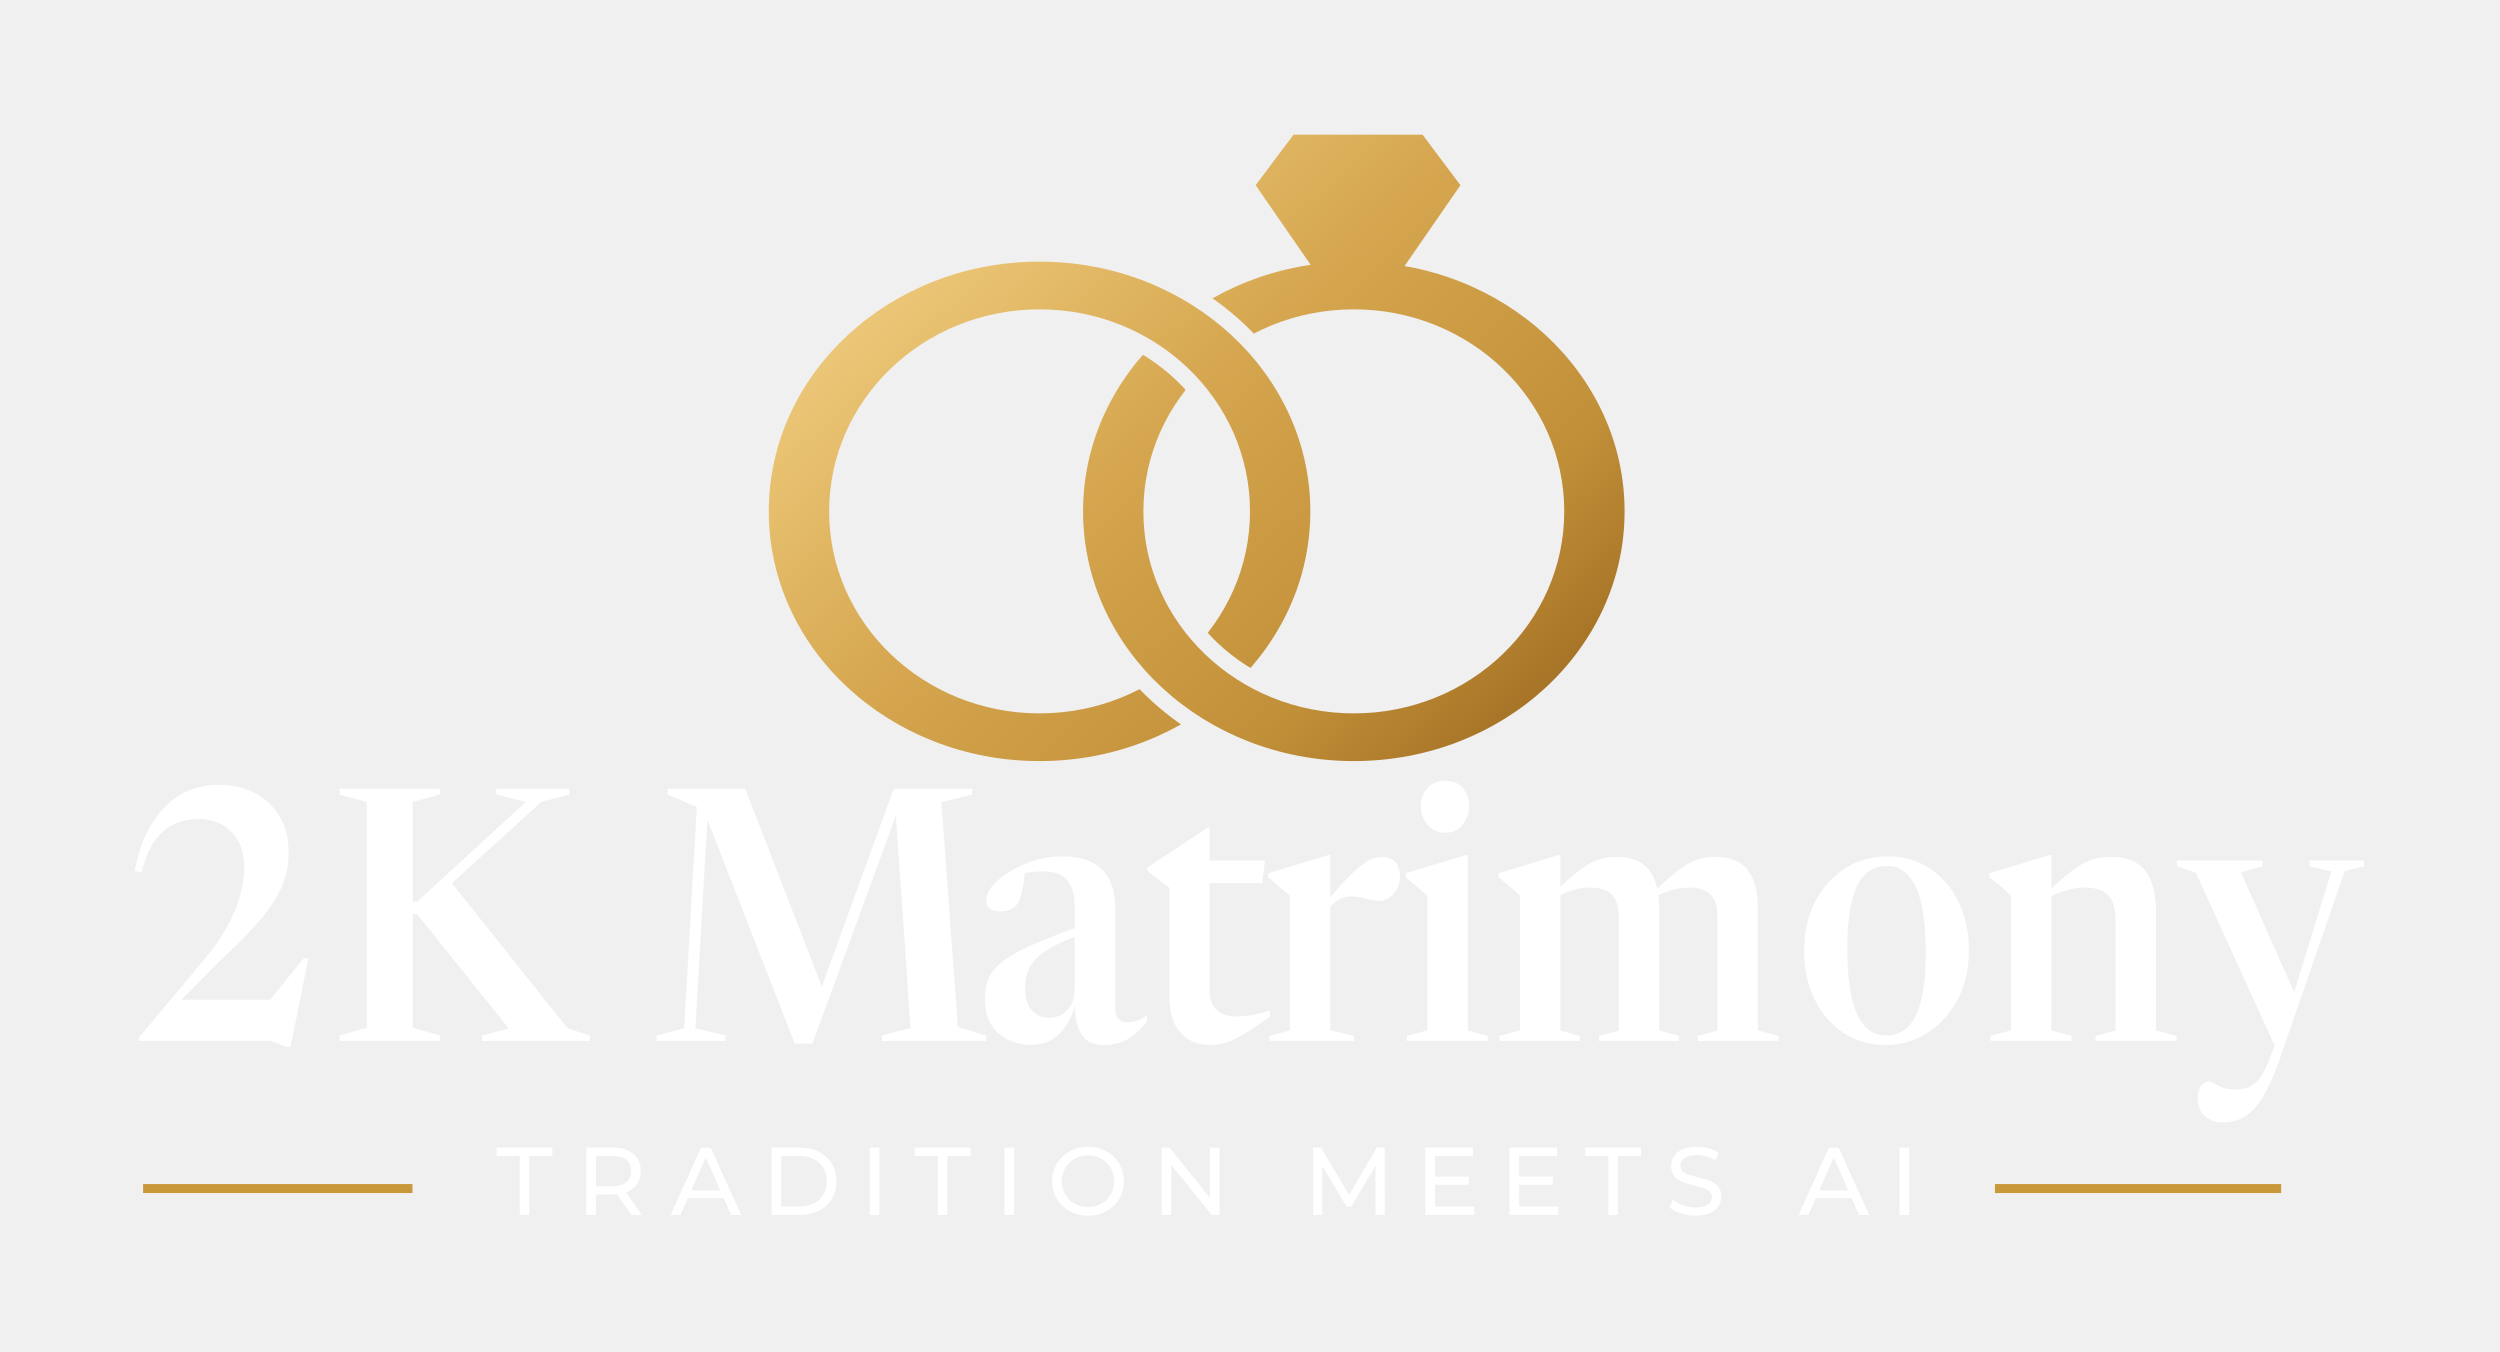
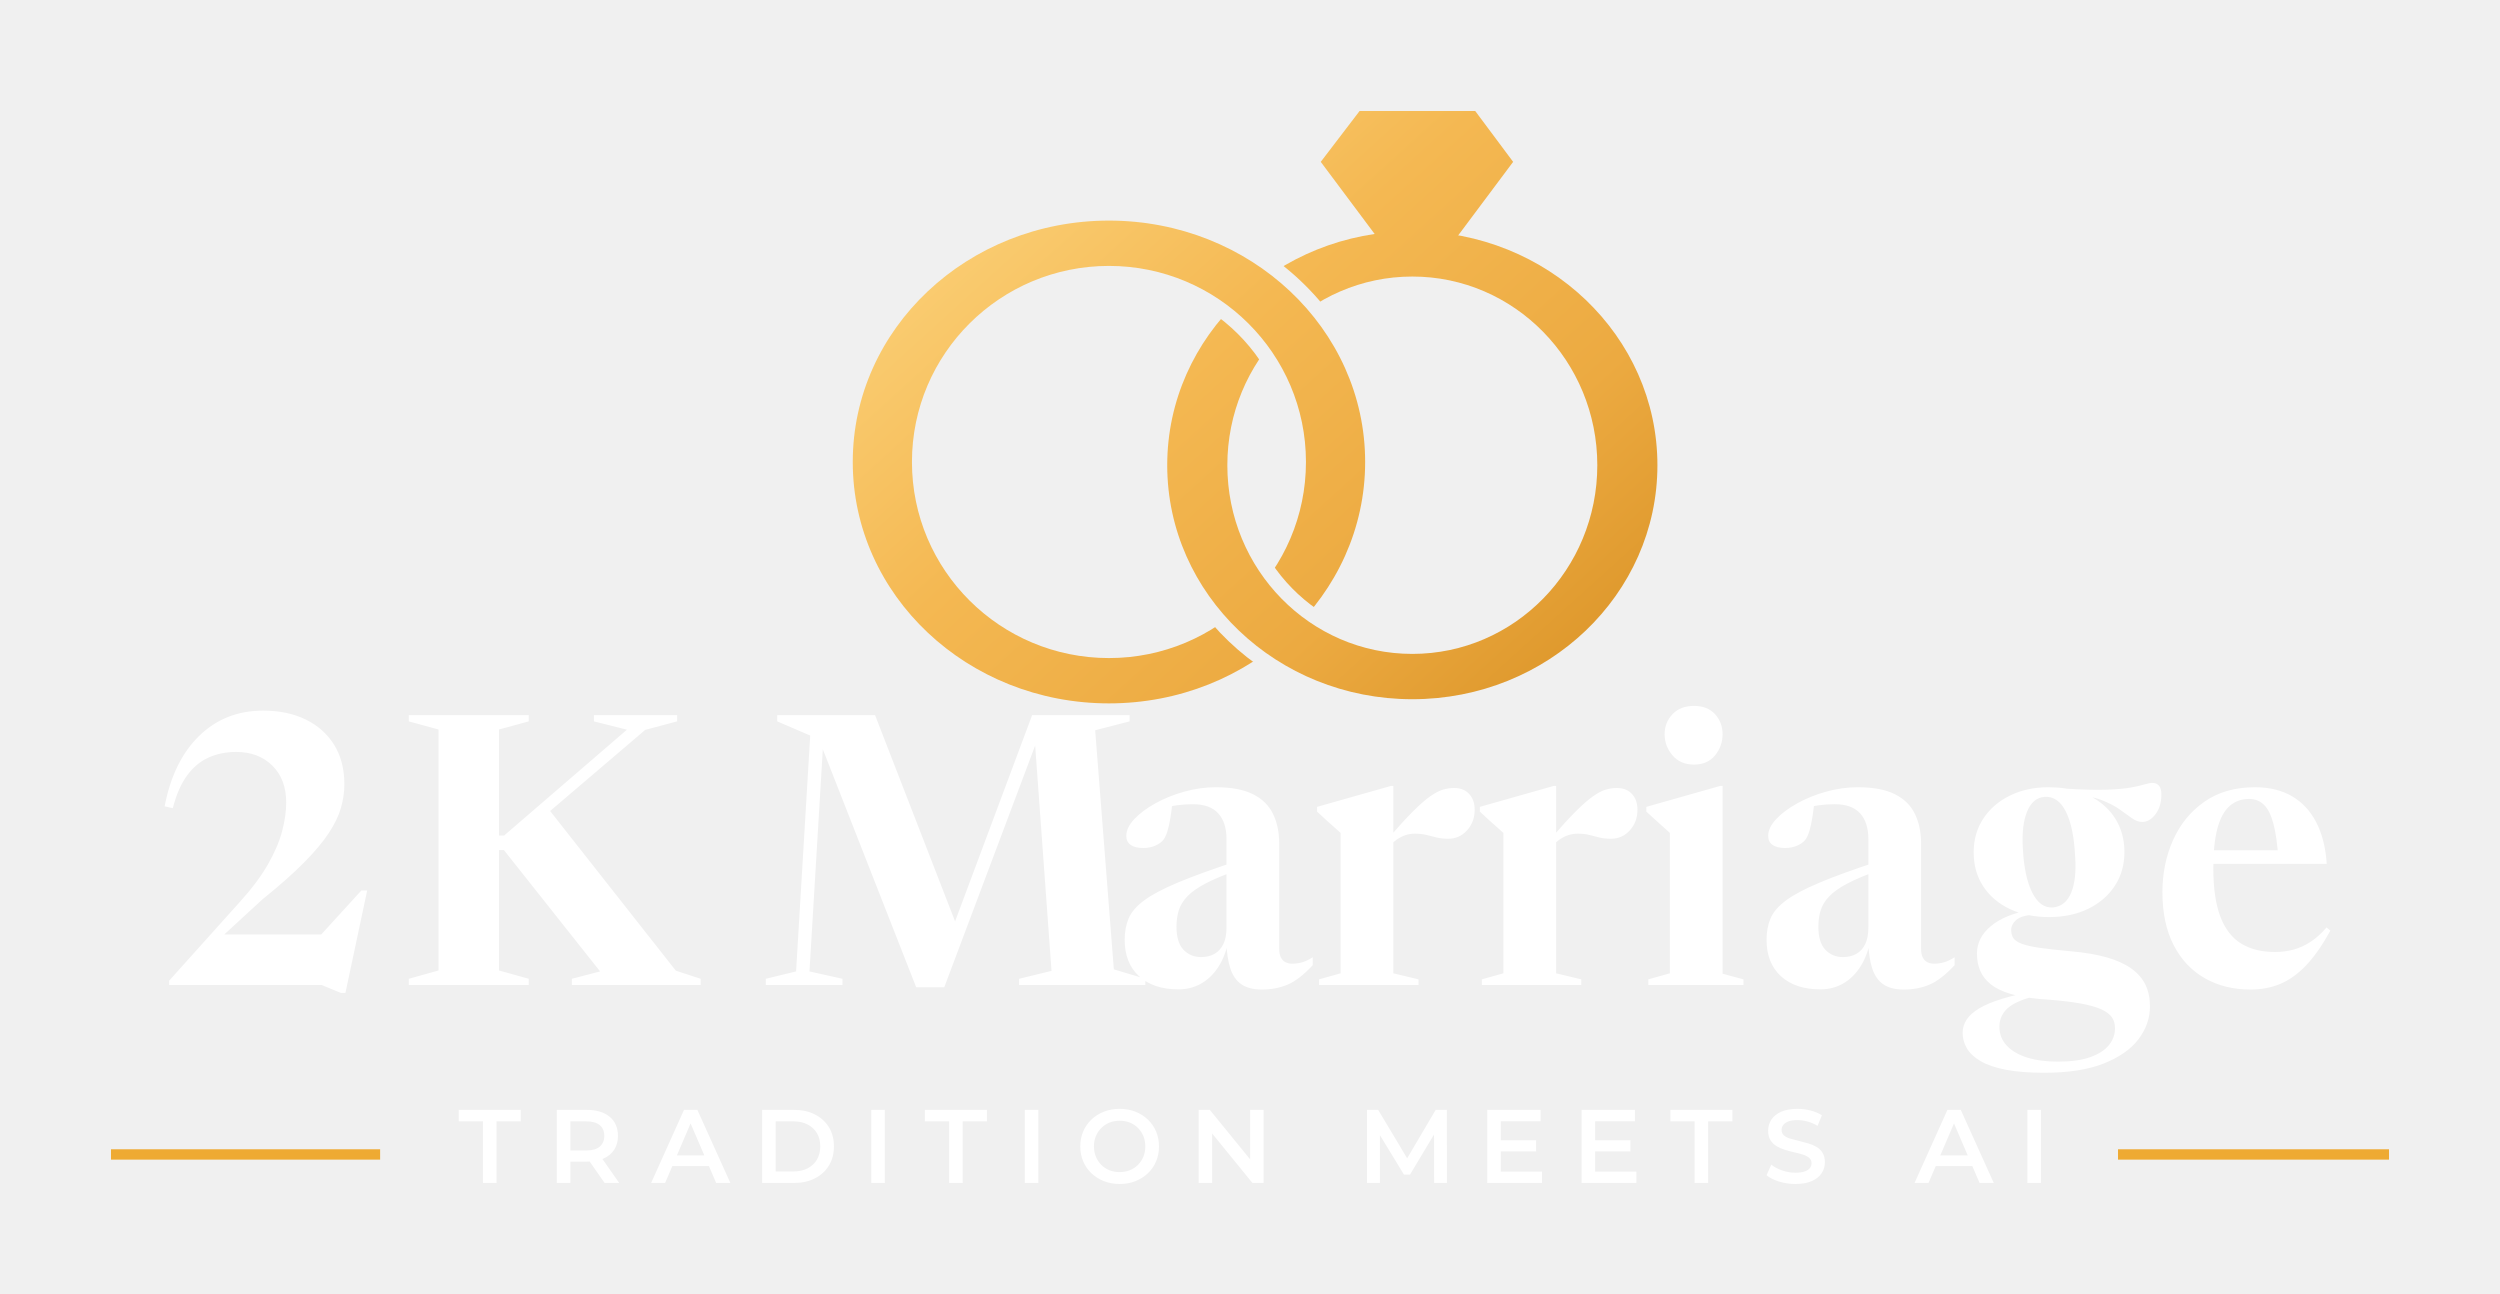
- <svg xmlns="http://www.w3.org/2000/svg" viewBox="329 -24 891 481.5" width="891" height="481.5" role="img" aria-label="2K Matrimony">
+ <svg xmlns="http://www.w3.org/2000/svg" viewBox="410 -20 1351.5 699.5" width="1351.5" height="699.5" role="img" aria-label="2K Marriage">
  <defs>
-     <linearGradient id="k2-gold" gradientUnits="userSpaceOnUse" x1="660" y1="24" x2="870" y2="247">
-       <stop offset="0" stop-color="#F3D184" />
-       <stop offset="0.42" stop-color="#D6A750" />
-       <stop offset="0.78" stop-color="#C18F38" />
-       <stop offset="1" stop-color="#A16E23" />
+     <linearGradient id="m2-gold" gradientUnits="userSpaceOnUse" x1="950" y1="40" x2="1240" y2="360">
+       <stop offset="0" stop-color="#FCD27A" />
+       <stop offset="0.4" stop-color="#F4B852" />
+       <stop offset="0.75" stop-color="#ECAA41" />
+       <stop offset="1" stop-color="#DE982C" />
    </linearGradient>
-     <clipPath id="k2-top">
-       <rect x="560" y="0" width="400" height="158.25" />
+     <clipPath id="m2-top">
+       <rect x="820" y="0" width="540" height="230.5" />
    </clipPath>
-     <clipPath id="k2-bot">
-       <rect x="560" y="158.25" width="400" height="200" />
+     <clipPath id="m2-bot">
+       <rect x="820" y="230.5" width="540" height="200" />
    </clipPath>
-     <mask id="k2-mR" maskUnits="userSpaceOnUse" x="560" y="0" width="400" height="300">
-       <rect x="560" y="0" width="400" height="300" fill="#fff" />
-       <path d="M597.00,158.25a102.50,95.00 0 1,0 205.00,0a102.50,95.00 0 1,0 -205.00,0ZM630.50,158.25a69.00,66.00 0 1,0 138.00,0a69.00,66.00 0 1,0 -138.00,0Z" fill-rule="evenodd" fill="#000" clip-path="url(#k2-top)" />
+     <mask id="m2-mR" maskUnits="userSpaceOnUse" x="820" y="0" width="540" height="420">
+       <rect x="820" y="0" width="540" height="420" fill="#fff" />
+       <path d="M863.00,229.75a146.50,138.50 0 1,0 293.00,0a146.50,138.50 0 1,0 -293.00,0ZM911.00,229.75a98.50,98.00 0 1,0 197.00,0a98.50,98.00 0 1,0 -197.00,0Z" fill-rule="evenodd" fill="#000" clip-path="url(#m2-top)" />
    </mask>
-     <mask id="k2-mL" maskUnits="userSpaceOnUse" x="560" y="0" width="400" height="300">
-       <rect x="560" y="0" width="400" height="300" fill="#fff" />
-       <path d="M709.00,158.25a102.50,95.00 0 1,0 205.00,0a102.50,95.00 0 1,0 -205.00,0ZM742.50,158.25a69.00,66.00 0 1,0 138.00,0a69.00,66.00 0 1,0 -138.00,0Z" fill-rule="evenodd" fill="#000" clip-path="url(#k2-bot)" />
+     <mask id="m2-mL" maskUnits="userSpaceOnUse" x="820" y="0" width="540" height="420">
+       <rect x="820" y="0" width="540" height="420" fill="#fff" />
+       <path d="M1033.00,231.50a140.50,134.50 0 1,0 281.00,0a140.50,134.50 0 1,0 -281.00,0ZM1081.50,231.50a92.00,94.00 0 1,0 184.00,0a92.00,94.00 0 1,0 -184.00,0Z" fill-rule="evenodd" fill="#000" clip-path="url(#m2-bot)" />
    </mask>
  </defs>
-   <g fill="url(#k2-gold)">
-     <path d="M715.00,158.25a96.50,89.00 0 1,0 193.00,0a96.50,89.00 0 1,0 -193.00,0ZM736.50,158.25a75.00,72.00 0 1,0 150.00,0a75.00,72.00 0 1,0 -150.00,0Z" fill-rule="evenodd" mask="url(#k2-mR)" />
-     <polygon points="790,24 836,24 849.5,42 826,76 800,76 776.5,42" />
-     <path d="M603.00,158.25a96.50,89.00 0 1,0 193.00,0a96.50,89.00 0 1,0 -193.00,0ZM624.50,158.25a75.00,72.00 0 1,0 150.00,0a75.00,72.00 0 1,0 -150.00,0Z" fill-rule="evenodd" mask="url(#k2-mL)" />
+   <g fill="url(#m2-gold)">
+     <path d="M1041.00,231.50a132.50,126.50 0 1,0 265.00,0a132.50,126.50 0 1,0 -265.00,0ZM1073.50,231.50a100.00,102.00 0 1,0 200.00,0a100.00,102.00 0 1,0 -200.00,0Z" fill-rule="evenodd" mask="url(#m2-mR)" />
+     <polygon points="1145,40 1207.5,40 1228,67.5 1194,113 1158,113 1124,67.5" />
+     <path d="M871.00,229.75a138.50,130.50 0 1,0 277.00,0a138.50,130.50 0 1,0 -277.00,0ZM903.00,229.75a106.50,106.00 0 1,0 213.00,0a106.50,106.00 0 1,0 -213.00,0Z" fill-rule="evenodd" mask="url(#m2-mL)" />
  </g>
-   <path d="M420.86 337.7 437.21 317.59H438.93L432.52 349.14H431.26L425.55 347H378.54V345.74L401.24 318.66Q407.08 311.69 410.28 305.65Q413.48 299.62 414.77 294.47Q416.05 289.32 416.05 285.11Q416.05 277.25 411.57 272.57Q407.08 267.89 399.82 267.89Q395.01 267.89 391.01 269.77Q387.01 271.66 384.06 275.84Q381.12 280.02 379.46 286.93L377 286.36Q379.74 271.91 387.58 263.81Q395.41 255.7 406.96 255.7Q414.34 255.7 419.94 258.68Q425.55 261.67 428.72 267.07Q431.89 272.48 431.89 280.02Q431.89 283.91 430.89 287.84Q429.89 291.77 427.29 296.17Q424.69 300.56 419.89 305.97Q415.08 311.37 407.53 318.28L390.27 335.63L391.47 332.3H429.66Z M531.2 342.41 539.2 345.05V347H500.83V345.05L510.33 342.54L477.62 301.76H471.21V297.36H477.68L516.39 261.86L505.81 259.16V257.14H531.94V259.16L521.93 261.79L481.91 298.18L489.91 290.57ZM476.07 261.79V342.29L485.8 345.05V347H450V345.05L459.72 342.29V261.79L450 259.16V257.14H485.8V259.16Z  M670.39 342.04 680.45 345.05V347H643.28V345.05L653.52 342.35L648.14 264.5L649.06 264.62L618.52 347.94H612.23L580.33 266.07L581.24 265.94L576.84 342.48L587.59 345.05V347H563V345.05L572.84 342.48L577.35 263.62L566.95 259.16V257.14H594.62L622.87 330.16H620.98L647.51 257.14H675.53V259.16L664.5 261.92Z M715.34 305.59 715.62 308.48Q708.88 310.93 704.64 313.16Q700.41 315.39 698.21 317.69Q696.01 319.98 695.18 322.56Q694.35 325.13 694.35 328.27Q694.35 333.55 696.78 336.13Q699.21 338.71 702.87 338.71Q705.67 338.71 707.7 337.48Q709.73 336.26 710.88 333.9Q712.02 331.54 712.02 327.96V298.68Q712.02 292.84 709.31 289.69Q706.59 286.55 701.04 286.55Q698.3 286.55 695.75 286.93Q693.21 287.31 691.66 288.06L694.47 285.04Q694.18 288.19 693.78 290.79Q693.38 293.4 692.84 295.32Q692.29 297.23 691.55 298.24Q690.75 299.43 689.09 300.12Q687.43 300.82 685.55 300.82Q683.14 300.82 681.83 299.84Q680.51 298.87 680.51 296.92Q680.51 294.16 682.94 291.42Q685.37 288.69 689.32 286.36Q693.27 284.04 697.98 282.62Q702.7 281.21 707.22 281.21Q714.19 281.21 718.4 283.44Q722.6 285.67 724.52 289.73Q726.43 293.78 726.43 299.24V335.06Q726.43 336.95 726.97 338.11Q727.52 339.27 728.52 339.81Q729.52 340.34 730.78 340.34Q732.55 340.34 734.24 339.74Q735.92 339.15 737.75 337.89V340.15Q733.41 345.3 729.92 346.87Q726.43 348.45 722.37 348.45Q718.54 348.45 716.31 346.72Q714.08 344.99 713.08 341.56Q712.08 338.14 711.91 333.11L712.36 333.36Q711.28 338.01 709.08 341.38Q706.87 344.74 703.76 346.56Q700.64 348.38 696.87 348.38Q689.26 348.38 684.63 344.08Q680 339.77 680 331.98Q680 327.96 681.29 324.79Q682.57 321.61 686.2 318.76Q689.84 315.9 696.84 312.79Q703.84 309.68 715.34 305.59Z M760.12 329.41Q760.12 333.8 762.67 336.04Q765.21 338.27 769.67 338.27Q772.19 338.27 775.02 337.79Q777.85 337.32 781.62 336.19V338.39Q776.02 342.35 772.36 344.52Q768.7 346.69 765.93 347.57Q763.15 348.45 760.24 348.45Q756.18 348.45 752.92 346.65Q749.66 344.86 747.71 341Q745.77 337.13 745.77 330.98V292.4L737.88 286.36V285.23Q738.45 284.79 739.99 283.79Q741.54 282.78 743.71 281.37Q745.88 279.95 748.46 278.23Q751.03 276.5 753.86 274.64Q756.69 272.79 759.38 270.97H760.12V284.73ZM754.92 290.7V282.66H779.85L778.82 290.7Z M821.83 281.46Q824.69 281.46 826.32 283.28Q827.95 285.11 827.95 288.19Q827.95 292.02 825.74 294.53Q823.54 297.05 820.28 297.05Q818.51 297.05 817.02 296.64Q815.54 296.23 814.02 295.85Q812.51 295.47 810.51 295.47Q808.85 295.47 807.42 296.01Q805.99 296.54 804.67 297.58Q803.36 298.62 801.93 300.12L801.87 297.3Q806.39 291.89 809.5 288.72Q812.62 285.55 814.77 283.98Q816.91 282.4 818.54 281.93Q820.17 281.46 821.83 281.46ZM803.13 293.34V343.23L811.59 345.18V347H781.4V345.18L788.72 343.23V295.22Q787.98 294.53 787 293.75Q786.03 292.96 784.57 291.74Q783.12 290.51 781 288.63V287.24L802.56 280.71H803.13Z M844.07 272.79Q840.06 272.79 837.72 269.87Q835.37 266.95 835.37 263.24Q835.37 259.53 837.72 256.89Q840.06 254.25 844.07 254.25Q848.13 254.25 850.36 256.89Q852.59 259.53 852.59 263.24Q852.59 266.95 850.36 269.87Q848.13 272.79 844.07 272.79ZM852.13 280.71V293.34V343.29L859.22 345.18V347H830.4V345.18L837.72 343.23V295.22Q837.09 294.66 835.95 293.68Q834.8 292.71 833.29 291.42Q831.77 290.13 830 288.63V287.24L851.5 280.71Z M885.13 294.03V343.29L892.1 345.18V347H863.4V345.18L870.72 343.23V295.22Q869.8 294.34 868.09 292.8Q866.37 291.26 863 288.63V287.24L884.56 280.71H885.13ZM920.35 300.19V343.29L927.33 345.18V347H898.91V345.18L905.94 343.29V302.76Q905.94 299.18 904.86 296.89Q903.77 294.59 901.57 293.46Q899.37 292.33 895.88 292.33Q892.51 292.33 889.25 293.37Q885.99 294.41 883.41 295.79L882.9 294.22Q887.13 290.07 890.22 287.53Q893.31 284.98 895.74 283.66Q898.17 282.34 900.4 281.87Q902.63 281.4 905.26 281.4Q910.4 281.4 913.75 283.44Q917.09 285.48 918.72 289.66Q920.35 293.84 920.35 300.19ZM955.52 300.19V343.23L962.84 345.18V347H934.08V345.18L941.11 343.29V302.76Q941.11 299.18 940.05 296.89Q938.99 294.59 936.79 293.46Q934.59 292.33 931.1 292.33Q927.67 292.33 924.41 293.37Q921.15 294.41 918.58 295.79L918.12 294.22Q922.35 290.07 925.44 287.53Q928.53 284.98 930.93 283.66Q933.33 282.34 935.59 281.87Q937.85 281.4 940.42 281.4Q948.2 281.4 951.86 286.02Q955.52 290.64 955.52 300.19Z M1001.28 345.05Q1006.02 345.05 1009.14 341.85Q1012.26 338.64 1013.8 332.08Q1015.34 325.51 1015.34 315.58Q1015.34 305.34 1013.83 298.46Q1012.31 291.58 1009.25 288.09Q1006.19 284.6 1001.45 284.6Q996.64 284.6 993.53 287.81Q990.41 291.01 988.9 297.58Q987.38 304.15 987.38 314.07Q987.38 324.25 988.87 331.17Q990.35 338.08 993.44 341.56Q996.53 345.05 1001.28 345.05ZM1000.88 348.45Q992.64 348.45 986.12 344.17Q979.61 339.9 975.8 332.33Q972 324.76 972 314.89Q972 304.96 975.95 297.36Q979.89 289.76 986.64 285.48Q993.39 281.21 1001.79 281.21Q1010.2 281.21 1016.72 285.48Q1023.23 289.76 1026.98 297.33Q1030.72 304.9 1030.72 314.77Q1030.72 324.69 1026.69 332.3Q1022.66 339.9 1015.89 344.17Q1009.11 348.45 1000.88 348.45Z M1060.13 294.22V343.29L1067.28 345.18V347H1038.4V345.18L1045.72 343.23V295.22Q1044.8 294.34 1043.09 292.8Q1041.37 291.26 1038 288.63V287.24L1059.56 280.71H1060.13ZM1075.85 345.18 1083 343.29V303.71Q1083 299.81 1081.83 297.3Q1080.66 294.78 1078.26 293.56Q1075.85 292.33 1072.08 292.33Q1068.31 292.33 1064.76 293.5Q1061.22 294.66 1058.47 296.1L1057.9 294.85Q1062.36 290.51 1065.59 287.84Q1068.82 285.17 1071.39 283.79Q1073.97 282.4 1076.34 281.9Q1078.71 281.4 1081.51 281.4Q1089.69 281.4 1093.55 286.3Q1097.41 291.2 1097.41 301.26V343.23L1104.73 345.18V347H1075.85Z M1147.86 332.42 1140.48 350.39 1111.66 287.18 1104.86 284.67V282.66H1135.33V284.73L1127.67 286.87ZM1121.27 376.03Q1117.38 376.03 1114.83 373.8Q1112.29 371.57 1112.29 367.36Q1112.29 365.41 1112.89 364.09Q1113.49 362.77 1114.41 362.08Q1115.32 361.39 1116.18 361.39Q1116.81 361.39 1118.04 362.11Q1119.27 362.83 1121.12 363.56Q1122.98 364.28 1125.38 364.28Q1128.24 364.28 1130.33 363.49Q1132.42 362.71 1134.1 360.64Q1135.79 358.56 1137.33 354.73L1141.22 344.8L1145.11 334.62L1159.92 286.55L1152.09 284.73V282.66H1171.53V284.73L1164.67 286.49L1141.11 354.54Q1138.19 362.71 1135.22 367.39Q1132.25 372.07 1128.84 374.05Q1125.44 376.03 1121.27 376.03Z" fill="#FFFFFF" />
-   <path d="M514.23 409V387.98H506V385H525.85V387.98H517.62V409Z M538 409V385H547.36Q552.02 385 554.7 387.21Q557.37 389.42 557.37 393.37Q557.37 395.97 556.17 397.84Q554.97 399.71 552.74 400.7Q550.51 401.7 547.36 401.7H539.89L541.43 400.12V409ZM554.05 409 547.94 400.29H551.61L557.78 409ZM541.43 400.46 539.89 398.78H547.26Q550.55 398.78 552.25 397.36Q553.94 395.94 553.94 393.37Q553.94 390.79 552.25 389.39Q550.55 387.98 547.26 387.98H539.89L541.43 386.27Z M568 409 578.87 385H582.26L593.17 409H589.57L579.86 386.92H581.23L571.53 409ZM572.63 403 573.55 400.26H587.06L588.06 403Z M604 409V385H614.11Q617.95 385 620.89 386.51Q623.82 388.02 625.45 390.73Q627.07 393.43 627.07 397Q627.07 400.57 625.45 403.27Q623.82 405.98 620.89 407.49Q617.95 409 614.11 409ZM607.43 406.02H613.91Q616.89 406.02 619.07 404.89Q621.25 403.75 622.45 401.71Q623.65 399.67 623.65 397Q623.65 394.29 622.45 392.27Q621.25 390.25 619.07 389.11Q616.89 387.98 613.91 387.98H607.43Z M639 409V385H642.43V409Z M663.23 409V387.98H655V385H674.85V387.98H666.62V409Z M687 409V385H690.43V409Z M716.79 409.27Q714.05 409.27 711.7 408.35Q709.35 407.42 707.63 405.76Q705.92 404.1 704.96 401.87Q704 399.64 704 397Q704 394.36 704.96 392.13Q705.92 389.9 707.63 388.24Q709.35 386.58 711.68 385.65Q714.01 384.73 716.79 384.73Q719.53 384.73 721.85 385.63Q724.16 386.54 725.89 388.21Q727.62 389.87 728.57 392.1Q729.51 394.33 729.51 397Q729.51 399.67 728.57 401.9Q727.62 404.13 725.89 405.79Q724.16 407.46 721.85 408.37Q719.53 409.27 716.79 409.27ZM716.79 406.22Q718.78 406.22 720.47 405.54Q722.17 404.85 723.42 403.6Q724.67 402.35 725.38 400.67Q726.08 398.99 726.08 397Q726.08 395.01 725.38 393.33Q724.67 391.65 723.42 390.4Q722.17 389.15 720.47 388.46Q718.78 387.78 716.79 387.78Q714.77 387.78 713.07 388.46Q711.37 389.15 710.1 390.4Q708.83 391.65 708.13 393.33Q707.43 395.01 707.43 397Q707.43 398.99 708.13 400.67Q708.83 402.35 710.1 403.6Q711.37 404.85 713.07 405.54Q714.77 406.22 716.79 406.22Z M743 409V385H745.81L761.69 404.71H760.21V385H763.64V409H760.83L744.95 389.29H746.43V409Z  M797 409V385H799.81L810.58 403.14H809.07L819.7 385H822.51L822.54 409H819.25L819.22 390.18H820.01L810.54 406.09H808.97L799.43 390.18H800.29V409Z M837 409V385H853.94V387.98H840.43V406.02H854.42V409ZM840.12 398.27V395.35H852.46V398.27Z M867 409V385H883.94V387.98H870.43V406.02H884.42V409ZM870.12 398.27V395.35H882.46V398.27Z M902.23 409V387.98H894V385H913.85V387.98H905.62V409Z M933.19 409.27Q930.45 409.27 927.94 408.43Q925.44 407.59 924 406.26L925.27 403.58Q926.64 404.78 928.77 405.57Q930.89 406.36 933.19 406.36Q935.28 406.36 936.58 405.88Q937.89 405.4 938.5 404.56Q939.12 403.72 939.12 402.66Q939.12 401.42 938.31 400.67Q937.51 399.91 936.22 399.45Q934.94 398.99 933.39 398.65Q931.85 398.3 930.29 397.84Q928.73 397.38 927.45 396.66Q926.16 395.94 925.37 394.72Q924.58 393.5 924.58 391.58Q924.58 389.73 925.56 388.17Q926.54 386.61 928.58 385.67Q930.62 384.73 933.77 384.73Q935.86 384.73 937.92 385.27Q939.98 385.82 941.49 386.85L940.35 389.59Q938.81 388.57 937.1 388.1Q935.38 387.64 933.77 387.64Q931.75 387.64 930.45 388.15Q929.14 388.67 928.54 389.53Q927.94 390.38 927.94 391.45Q927.94 392.71 928.75 393.47Q929.55 394.22 930.84 394.67Q932.13 395.11 933.67 395.47Q935.21 395.83 936.77 396.28Q938.33 396.73 939.62 397.45Q940.9 398.17 941.69 399.37Q942.48 400.57 942.48 402.45Q942.48 404.27 941.49 405.83Q940.49 407.39 938.42 408.33Q936.34 409.27 933.19 409.27Z  M970 409 980.87 385H984.26L995.17 409H991.57L981.86 386.92H983.23L973.53 409ZM974.63 403 975.55 400.26H989.06L990.06 403Z M1006 409V385H1009.43V409Z" fill="#FFFFFF" />
-   <rect x="380" y="398" width="96" height="3.2" fill="#C99839" />
-   <rect x="1040" y="398" width="102" height="3.2" fill="#C99839" />
+   <path d="M573.43 496.38 605.36 461.39H608.5L596.74 516.78H594.3L583.91 512.5H501.45V510.15L539.55 467.71Q549.34 456.9 554.83 447.31Q560.31 437.72 562.51 429.35Q564.72 420.99 564.72 413.85Q564.72 401.3 557.23 393.9Q549.73 386.5 537.69 386.5Q529.56 386.5 522.8 389.51Q516.04 392.52 511.14 399.21Q506.25 405.89 503.41 416.91L499 415.89Q503.7 391.4 517.71 377.78Q531.71 364.16 552.28 364.16Q565.4 364.16 575.25 368.96Q585.09 373.75 590.62 382.63Q596.16 391.5 596.16 403.95Q596.16 410.28 594.34 416.65Q592.53 423.03 587.83 430.22Q583.13 437.41 574.41 446.24Q565.7 455.06 551.89 466.18L525.93 490.06L527.6 485.16H594.2Z M775.36 504.75 788.78 509.13V512.5H719.15V509.13L734.42 505.15L682.42 439.56H670.57V431.7H682.52L748.92 374.47L731.09 369.98V366.61H776.05V369.98L758.81 374.57L690.65 432.72L707 417.93ZM679.77 374.36V504.64L695.84 509.13V512.5H631V509.13L647.06 504.64V374.36L631 369.98V366.61H695.84V369.98Z  M1012.14 504.03 1029.18 509.13V512.5H960.92V509.13L978.45 504.85L969.34 379.36L970.91 379.57L920.47 513.72H905.29L853.38 381.4L855.05 381.1L847.6 505.15L865.43 509.13V512.5H824V509.13L840.36 505.15L848 377.63L830.17 369.98V366.61H883.06L927.91 482.2H924.78L967.97 366.61H1020.66V369.98L1002.05 374.77Z M1078.23 445.68 1078.43 450.57Q1068.15 454.25 1061.73 457.61Q1055.32 460.98 1051.94 464.5Q1048.56 468.02 1047.28 472.05Q1046.01 476.08 1046.01 480.98Q1046.01 489.44 1049.78 493.42Q1053.55 497.4 1059.33 497.4Q1063.44 497.4 1066.53 495.67Q1069.61 493.93 1071.33 490.41Q1073.04 486.89 1073.04 481.49V433.54Q1073.04 424.56 1068.54 419.66Q1064.03 414.76 1054.92 414.76Q1050.32 414.76 1046.26 415.33Q1042.19 415.89 1039.64 416.91L1044.05 411.5Q1043.46 417.42 1042.78 421.8Q1042.09 426.19 1041.16 429.2Q1040.23 432.21 1039.06 433.84Q1037.49 435.88 1034.55 437.16Q1031.61 438.43 1028.09 438.43Q1023.58 438.43 1021.23 436.75Q1018.88 435.07 1018.88 431.9Q1018.88 427.41 1023.19 422.82Q1027.5 418.23 1034.55 414.31Q1041.6 410.38 1050.17 407.98Q1058.74 405.58 1067.36 405.58Q1079.8 405.58 1087.29 409.31Q1094.78 413.03 1098.16 419.92Q1101.54 426.8 1101.54 436.09V492.91Q1101.54 495.77 1102.42 497.55Q1103.31 499.34 1104.92 500.16Q1106.54 500.97 1108.69 500.97Q1111.43 500.97 1114.13 500.16Q1116.82 499.34 1119.66 497.5V501.79Q1112.22 509.75 1105.95 512.35Q1099.68 514.95 1092.14 514.95Q1085.19 514.95 1081.07 512.09Q1076.96 509.24 1075.1 503.47Q1073.24 497.71 1072.94 488.93L1073.92 489.55Q1072.06 497.71 1068.24 503.32Q1064.42 508.93 1059.04 511.89Q1053.65 514.85 1047.09 514.85Q1033.57 514.85 1025.79 507.76Q1018 500.67 1018 488.02Q1018 481.59 1020.15 476.49Q1022.31 471.39 1028.48 466.79Q1034.65 462.2 1046.65 457.15Q1058.65 452.1 1078.23 445.68Z M1196.14 405.99Q1201.23 405.99 1204.22 409.2Q1207.21 412.42 1207.21 417.72Q1207.21 424.35 1203.09 428.89Q1198.98 433.43 1192.91 433.43Q1189.48 433.43 1186.74 432.77Q1184 432.11 1181.25 431.39Q1178.51 430.68 1174.99 430.68Q1172.15 430.68 1169.75 431.5Q1167.35 432.31 1165.14 433.84Q1162.94 435.37 1160.69 437.82L1160.59 433.13Q1168.52 423.95 1173.96 418.54Q1179.39 413.13 1183.26 410.43Q1187.13 407.72 1190.12 406.86Q1193.1 405.99 1196.14 405.99ZM1163.23 425.78V506.17L1176.85 509.44V512.5H1123.08V509.44L1134.73 506.17V430.27Q1133.46 429.05 1131.89 427.72Q1130.32 426.39 1127.97 424.25Q1125.62 422.11 1122 418.74V416.19L1161.96 404.87H1163.23Z M1284.14 405.99Q1289.23 405.99 1292.22 409.2Q1295.21 412.42 1295.21 417.72Q1295.21 424.35 1291.09 428.89Q1286.98 433.43 1280.91 433.43Q1277.48 433.43 1274.74 432.77Q1272 432.11 1269.25 431.39Q1266.51 430.68 1262.99 430.68Q1260.15 430.68 1257.75 431.5Q1255.35 432.31 1253.14 433.84Q1250.94 435.37 1248.69 437.82L1248.59 433.13Q1256.52 423.95 1261.96 418.54Q1267.39 413.13 1271.26 410.43Q1275.13 407.72 1278.12 406.86Q1281.1 405.99 1284.14 405.99ZM1251.23 425.78V506.17L1264.85 509.44V512.5H1211.08V509.44L1222.73 506.17V430.27Q1221.46 429.05 1219.89 427.72Q1218.32 426.39 1215.97 424.25Q1213.62 422.11 1210 418.74V416.19L1249.96 404.87H1251.23Z M1325.76 393.34Q1318.41 393.34 1314.15 388.34Q1309.89 383.34 1309.89 376.91Q1309.89 370.59 1314.15 366.1Q1318.41 361.61 1325.76 361.61Q1333.1 361.61 1337.17 366.1Q1341.23 370.59 1341.23 376.91Q1341.23 383.34 1337.17 388.34Q1333.1 393.34 1325.76 393.34ZM1341.23 404.87V425.78V506.38L1352.5 509.44V512.5H1301.08V509.44L1312.73 506.17V430.27Q1311.65 429.25 1309.79 427.62Q1307.93 425.99 1305.48 423.74Q1303.04 421.5 1300 418.74V416.19L1339.96 404.87Z M1425.23 445.68 1425.43 450.57Q1415.15 454.25 1408.73 457.61Q1402.32 460.98 1398.94 464.5Q1395.56 468.02 1394.28 472.05Q1393.01 476.08 1393.01 480.98Q1393.01 489.44 1396.78 493.42Q1400.55 497.4 1406.33 497.4Q1410.44 497.4 1413.53 495.67Q1416.61 493.93 1418.33 490.41Q1420.04 486.89 1420.04 481.49V433.54Q1420.04 424.56 1415.54 419.66Q1411.03 414.76 1401.92 414.76Q1397.32 414.76 1393.26 415.33Q1389.19 415.89 1386.64 416.91L1391.05 411.5Q1390.46 417.42 1389.78 421.8Q1389.09 426.19 1388.16 429.2Q1387.23 432.21 1386.06 433.84Q1384.49 435.88 1381.55 437.16Q1378.61 438.43 1375.09 438.43Q1370.58 438.43 1368.23 436.75Q1365.88 435.07 1365.88 431.9Q1365.88 427.41 1370.19 422.82Q1374.5 418.23 1381.55 414.31Q1388.6 410.38 1397.17 407.98Q1405.74 405.58 1414.36 405.58Q1426.8 405.58 1434.29 409.31Q1441.78 413.03 1445.16 419.92Q1448.54 426.8 1448.54 436.09V492.91Q1448.54 495.77 1449.42 497.55Q1450.31 499.34 1451.92 500.16Q1453.54 500.97 1455.69 500.97Q1458.43 500.97 1461.13 500.16Q1463.82 499.34 1466.66 497.5V501.79Q1459.22 509.75 1452.95 512.35Q1446.68 514.95 1439.14 514.95Q1432.19 514.95 1428.07 512.09Q1423.96 509.24 1422.1 503.47Q1420.24 497.71 1419.94 488.93L1420.92 489.55Q1419.06 497.71 1415.24 503.32Q1411.42 508.93 1406.04 511.89Q1400.65 514.85 1394.09 514.85Q1380.57 514.85 1372.79 507.76Q1365 500.67 1365 488.02Q1365 481.59 1367.15 476.49Q1369.31 471.39 1375.48 466.79Q1381.65 462.2 1393.65 457.15Q1405.65 452.1 1425.23 445.68Z M1515.07 559.94Q1502.83 559.94 1494.36 558.31Q1485.89 556.67 1480.75 553.67Q1475.6 550.66 1473.3 546.73Q1471 542.8 1471 538.31Q1471 534.54 1473.15 531.22Q1475.31 527.91 1480.01 525.1Q1484.71 522.29 1492.5 519.9Q1500.28 517.5 1511.55 515.46H1520.26L1520.17 516.89Q1508.9 518.32 1502.54 520.87Q1496.17 523.42 1493.53 526.99Q1490.88 530.56 1490.88 535.05Q1490.88 540.96 1494.8 545.2Q1498.72 549.43 1505.77 551.68Q1512.82 553.92 1522.52 553.92Q1533.09 553.92 1539.9 551.52Q1546.71 549.13 1550.04 545.04Q1553.37 540.96 1553.37 535.86Q1553.37 531.78 1551.02 529.13Q1548.67 526.48 1543.72 524.74Q1538.77 523.01 1531.04 521.89Q1523.3 520.76 1512.53 520.05Q1503.03 519.13 1496.56 517.19Q1490.1 515.25 1486.18 512.09Q1482.26 508.93 1480.5 504.8Q1478.74 500.67 1478.74 495.46Q1478.74 486.89 1486.38 480.57Q1494.02 474.24 1508.12 471.79L1509.39 474.45Q1502.63 474.96 1499.94 477.35Q1497.25 479.75 1497.25 482.71Q1497.25 485.36 1498.42 487.15Q1499.6 488.93 1502.98 490.21Q1506.36 491.48 1512.67 492.4Q1518.99 493.32 1529.27 494.24Q1540.93 495.26 1549.06 497.6Q1557.19 499.95 1562.33 503.68Q1567.47 507.4 1569.87 512.45Q1572.27 517.5 1572.27 524.03Q1572.27 533.52 1566.15 541.68Q1560.03 549.84 1547.39 554.89Q1534.76 559.94 1515.07 559.94ZM1517.72 475.77Q1505.67 475.77 1496.46 471.39Q1487.26 467 1482.12 459.14Q1476.97 451.29 1476.97 440.78Q1476.97 430.37 1482.21 422.47Q1487.45 414.56 1496.61 410.07Q1505.77 405.58 1517.42 405.58Q1526.73 405.58 1534.27 408.08Q1541.81 410.58 1547.25 415.27Q1552.68 419.97 1555.57 426.39Q1558.46 432.82 1558.46 440.68Q1558.46 450.98 1553.27 458.89Q1548.08 466.79 1538.92 471.28Q1529.76 475.77 1517.72 475.77ZM1519.87 470.57Q1526.73 469.86 1529.71 462.51Q1532.7 455.16 1531.82 443.02Q1531.04 427.11 1526.78 418.69Q1522.52 410.28 1515.27 410.79Q1508.9 411.3 1505.87 418.69Q1502.83 426.09 1503.52 438.23Q1504.3 453.94 1508.61 462.51Q1512.92 471.08 1519.87 470.57ZM1531.14 409.77 1526.14 406.3Q1540.15 407.21 1548.81 406.91Q1557.48 406.6 1562.28 405.68Q1567.08 404.77 1569.53 404Q1571.98 403.24 1573.74 403.24Q1575.7 403.24 1577.07 404.66Q1578.44 406.09 1578.44 409.66Q1578.44 415.99 1575.26 420.17Q1572.07 424.35 1568.06 424.35Q1565.32 424.35 1562.52 422.31Q1559.73 420.27 1555.82 417.52Q1551.9 414.76 1545.97 412.47Q1540.05 410.17 1531.14 409.77Z M1629.05 405.58Q1640.7 405.58 1649.03 410.43Q1657.35 415.27 1662.15 424.51Q1666.95 433.74 1667.83 447H1602.02V439.66H1654.41L1641.68 444.35Q1640.9 432.31 1638.99 425.22Q1637.08 418.13 1633.85 415.02Q1630.61 411.91 1625.82 411.91Q1619.74 411.91 1615.38 415.68Q1611.03 419.46 1608.77 427.72Q1606.52 435.98 1606.52 449.35Q1606.52 465.57 1610.34 475.57Q1614.16 485.57 1621.6 490.11Q1629.05 494.65 1639.82 494.65Q1645.21 494.65 1650.01 493.32Q1654.81 491.99 1659.26 489.04Q1663.72 486.08 1667.73 481.38L1669.79 483.12Q1663.23 495.05 1656.57 501.99Q1649.91 508.93 1642.61 511.94Q1635.32 514.95 1626.6 514.95Q1612.69 514.95 1601.92 508.83Q1591.14 502.71 1585.07 490.92Q1579 479.14 1579 462.31Q1579 447 1584.78 434.1Q1590.56 421.19 1601.72 413.39Q1612.89 405.58 1629.05 405.58Z" fill="#FFFFFF" />
+   <path d="M671.09 619.5V586.21H658V580H691.52V586.21H678.43V619.5Z M711 619.5V580H727.2Q735.1 580 739.58 583.72Q744.07 587.45 744.07 594.05Q744.07 598.4 742.04 601.53Q740 604.66 736.25 606.32Q732.5 607.99 727.25 607.99H715.06L718.34 604.66V619.5ZM736.84 619.5 726.86 605.17H734.7L744.74 619.5ZM718.34 605.45 715.06 601.95H726.91Q731.77 601.95 734.22 599.86Q736.68 597.77 736.68 594.05Q736.68 590.27 734.22 588.24Q731.77 586.21 726.91 586.21H715.06L718.34 582.6Z M762 619.5 779.77 580H787L804.83 619.5H797.15L781.86 583.89H784.8L769.56 619.5ZM770.18 610.36 772.16 604.6H793.49L795.46 610.36Z M822 619.5V580H839.27Q845.7 580 850.55 582.48Q855.41 584.97 858.11 589.37Q860.82 593.77 860.82 599.75Q860.82 605.67 858.11 610.1Q855.41 614.53 850.55 617.02Q845.7 619.5 839.27 619.5ZM829.34 613.29H838.93Q843.33 613.29 846.6 611.6Q849.88 609.91 851.65 606.86Q853.43 603.81 853.43 599.75Q853.43 595.63 851.65 592.61Q849.88 589.59 846.6 587.9Q843.33 586.21 838.93 586.21H829.34Z M881 619.5V580H888.34V619.5Z M923.09 619.5V586.21H910V580H943.52V586.21H930.43V619.5Z M964 619.5V580H971.34V619.5Z M1015.33 620.06Q1010.7 620.06 1006.81 618.54Q1002.92 617.02 1000.04 614.28Q997.16 611.54 995.58 607.85Q994 604.15 994 599.75Q994 595.35 995.58 591.65Q997.16 587.96 1000.04 585.22Q1002.92 582.48 1006.81 580.96Q1010.7 579.44 1015.27 579.44Q1019.9 579.44 1023.77 580.96Q1027.63 582.48 1030.51 585.22Q1033.39 587.96 1034.97 591.65Q1036.55 595.35 1036.55 599.75Q1036.55 604.15 1034.97 607.88Q1033.39 611.6 1030.51 614.31Q1027.63 617.02 1023.77 618.54Q1019.9 620.06 1015.33 620.06ZM1015.27 613.63Q1018.26 613.63 1020.8 612.62Q1023.34 611.6 1025.2 609.71Q1027.07 607.82 1028.11 605.31Q1029.15 602.8 1029.15 599.75Q1029.15 596.7 1028.11 594.19Q1027.07 591.68 1025.2 589.79Q1023.34 587.9 1020.8 586.88Q1018.26 585.87 1015.27 585.87Q1012.28 585.87 1009.77 586.88Q1007.26 587.9 1005.37 589.79Q1003.48 591.68 1002.44 594.19Q1001.39 596.7 1001.39 599.75Q1001.39 602.74 1002.44 605.28Q1003.48 607.82 1005.34 609.71Q1007.2 611.6 1009.74 612.62Q1012.28 613.63 1015.27 613.63Z M1058 619.5V580H1064.04L1088.81 610.41H1085.82V580H1093.1V619.5H1087.06L1062.29 589.09H1065.28V619.5Z  M1149 619.5V580H1155.04L1172.31 608.84H1169.14L1186.13 580H1192.17L1192.22 619.5H1185.28L1185.23 590.89H1186.69L1172.25 614.99H1168.98L1154.3 590.89H1156V619.5Z M1214 619.5V580H1242.84V586.15H1221.34V613.35H1243.62V619.5ZM1220.77 602.46V596.42H1240.41V602.46Z M1265 619.5V580H1293.84V586.15H1272.34V613.35H1294.62V619.5ZM1271.77 602.46V596.42H1291.41V602.46Z M1326.09 619.5V586.21H1313V580H1346.52V586.21H1333.43V619.5Z M1380.57 620.06Q1375.95 620.06 1371.72 618.74Q1367.48 617.41 1365 615.32L1367.54 609.62Q1369.91 611.49 1373.41 612.73Q1376.91 613.97 1380.57 613.97Q1383.68 613.97 1385.6 613.29Q1387.52 612.62 1388.42 611.46Q1389.32 610.3 1389.32 608.84Q1389.32 607.03 1388.02 605.93Q1386.73 604.83 1384.67 604.18Q1382.61 603.53 1380.09 602.97Q1377.58 602.4 1375.07 601.64Q1372.56 600.88 1370.5 599.67Q1368.44 598.45 1367.14 596.42Q1365.85 594.39 1365.85 591.23Q1365.85 588.01 1367.57 585.33Q1369.29 582.65 1372.82 581.04Q1376.34 579.44 1381.76 579.44Q1385.31 579.44 1388.81 580.34Q1392.31 581.24 1394.91 582.93L1392.59 588.63Q1389.94 587.05 1387.12 586.29Q1384.3 585.53 1381.7 585.53Q1378.66 585.53 1376.77 586.26Q1374.88 587 1374 588.18Q1373.13 589.37 1373.13 590.89Q1373.13 592.7 1374.4 593.8Q1375.67 594.9 1377.72 595.52Q1379.78 596.14 1382.32 596.73Q1384.86 597.32 1387.37 598.06Q1389.88 598.79 1391.94 599.98Q1394 601.16 1395.27 603.19Q1396.54 605.22 1396.54 608.33Q1396.54 611.49 1394.82 614.17Q1393.1 616.85 1389.55 618.46Q1385.99 620.06 1380.57 620.06Z  M1445 619.5 1462.78 580H1470L1487.83 619.5H1480.15L1464.86 583.89H1467.8L1452.56 619.5ZM1453.18 610.36 1455.16 604.6H1476.49L1478.46 610.36Z M1506 619.5V580H1513.34V619.5Z" fill="#FFFFFF" />
+   <rect x="470" y="601.3" width="145.5" height="5.6" fill="#EEAA33" />
+   <rect x="1555" y="601.3" width="146.5" height="5.6" fill="#EEAA33" />
</svg>
